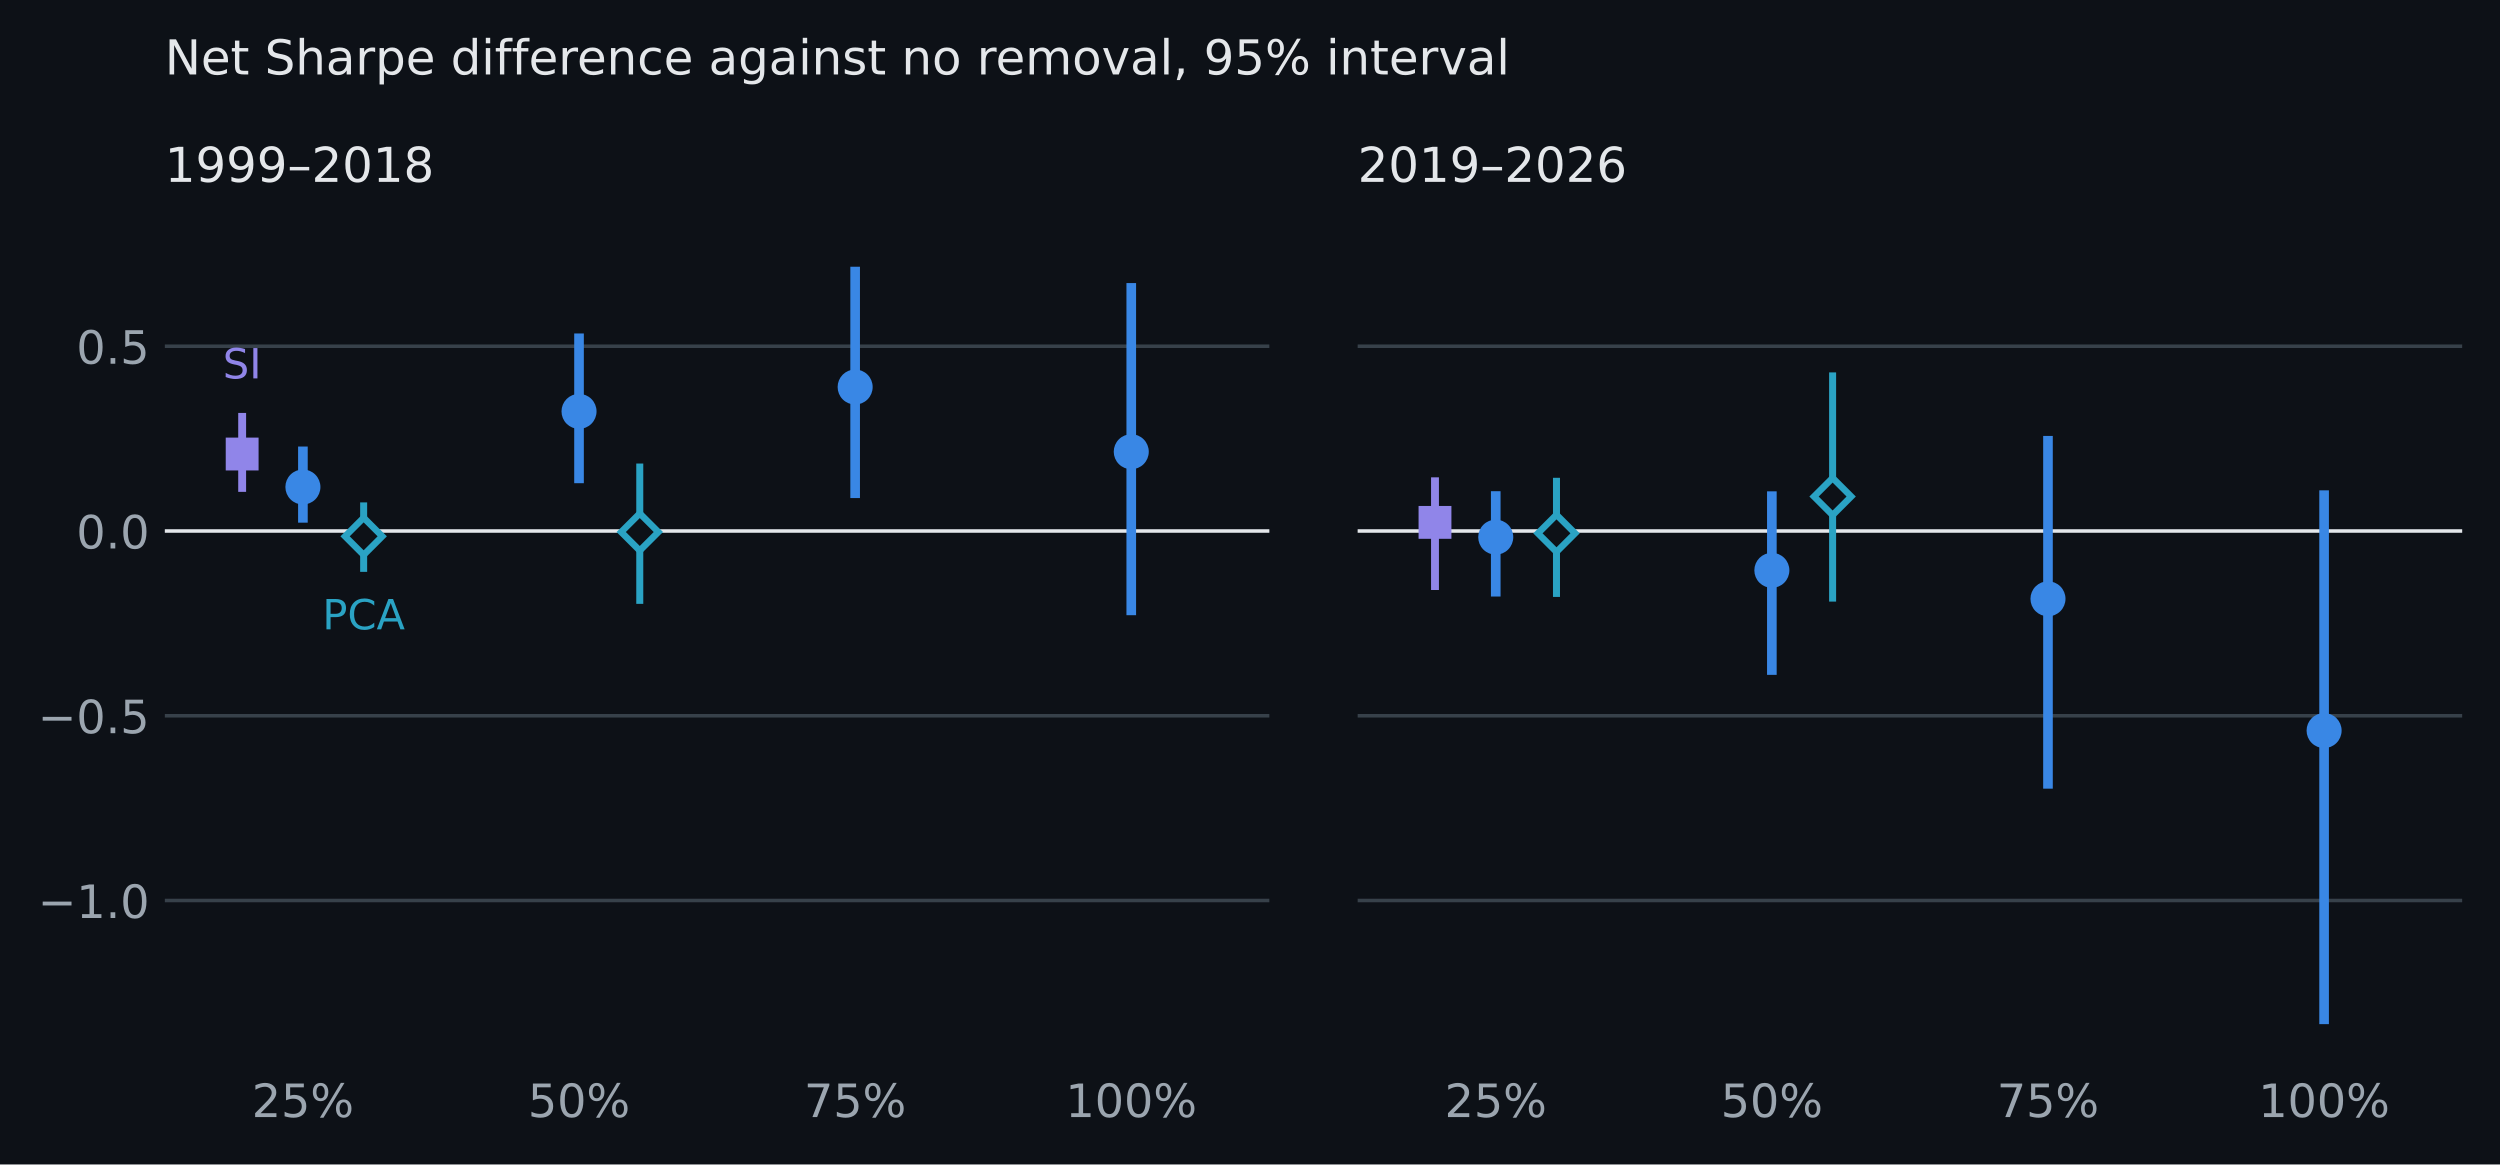
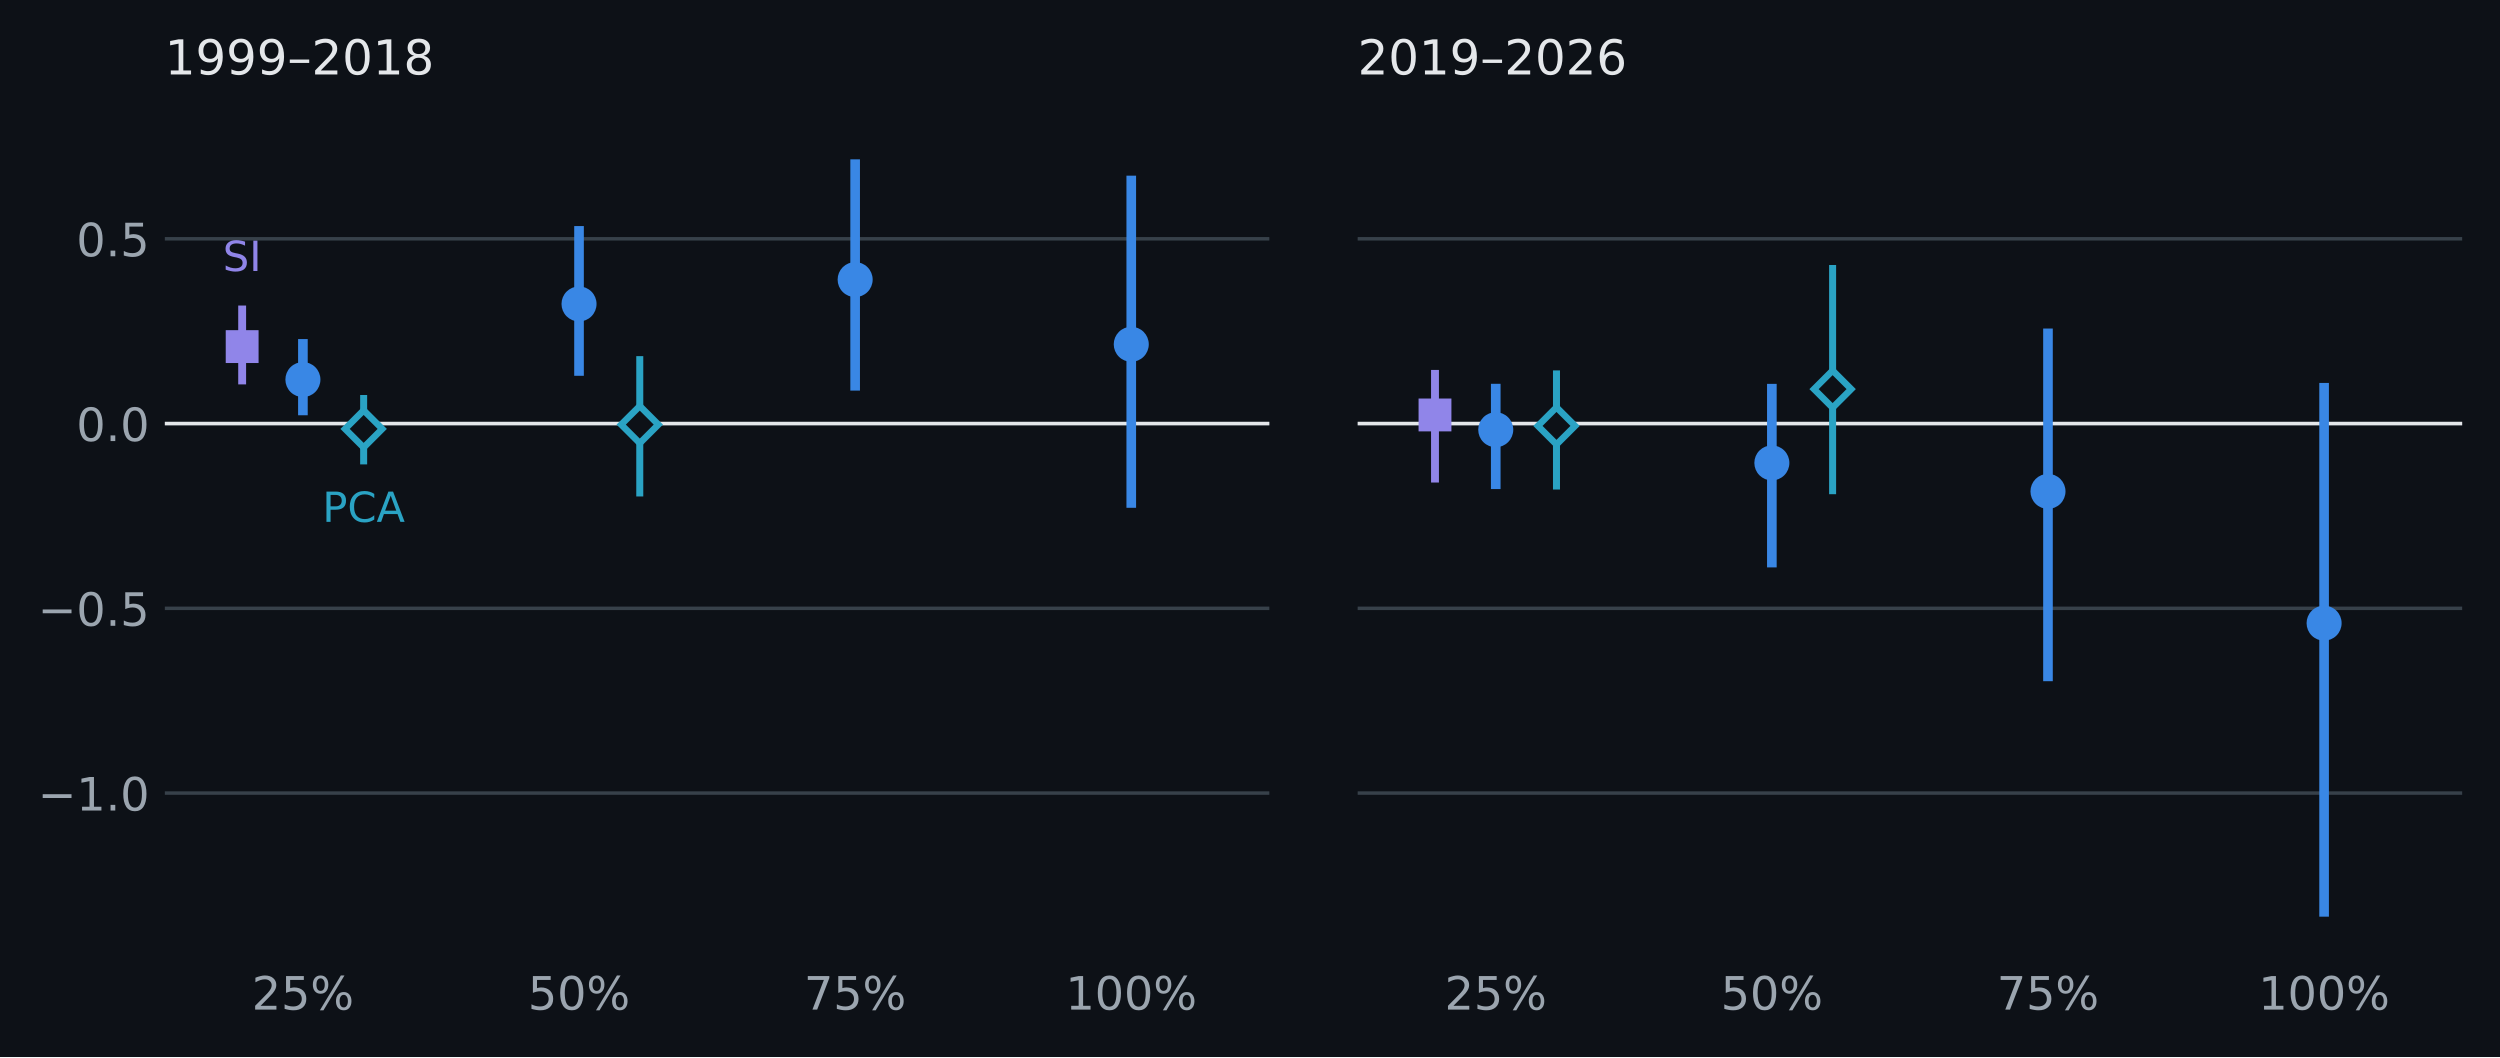
- <svg xmlns="http://www.w3.org/2000/svg" xmlns:xlink="http://www.w3.org/1999/xlink" width="570.797pt" height="265.868pt" viewBox="0 0 570.797 265.868" version="1.1">
+ <svg xmlns="http://www.w3.org/2000/svg" xmlns:xlink="http://www.w3.org/1999/xlink" width="570.797pt" height="241.34pt" viewBox="0 0 570.797 241.34" version="1.1">
  <defs>
    <style type="text/css">*{stroke-linejoin: round; stroke-linecap: butt}</style>
  </defs>
  <g id="figure_1">
    <g id="patch_1">
-       <path d="M 0 265.868 L 570.797 265.868 L 570.797 0 L 0 0 z " style="fill: #0d1117" />
+       <path d="M 0 241.34 L 570.797 241.34 L 570.797 0 L 0 0 z " style="fill: #0d1117" />
    </g>
    <g id="axes_1">
      <g id="patch_2">
-         <path d="M 37.637 243.566 L 289.81 243.566 L 289.81 49.526 L 37.637 49.526 z " style="fill: #0d1117" />
+         <path d="M 37.637 219.038 L 289.81 219.038 L 289.81 24.998 L 37.637 24.998 z " style="fill: #0d1117" />
      </g>
      <g id="matplotlib.axis_1">
        <g id="xtick_1">
          <g id="line2d_1" />
          <g id="text_1">
-             <text style="fill: #9ba5af; font: 10.5px 'DejaVu Sans', 'Arial', sans-serif; text-anchor: middle" x="69.159" y="255.044" transform="rotate(-0 69.15859 255.0443)">25%</text>
+             <text style="fill: #9ba5af; font: 10.5px 'DejaVu Sans', 'Arial', sans-serif; text-anchor: middle" x="69.159" y="230.517" transform="rotate(-0 69.15859 230.5166)">25%</text>
          </g>
        </g>
        <g id="xtick_2">
          <g id="line2d_2" />
          <g id="text_2">
-             <text style="fill: #9ba5af; font: 10.5px 'DejaVu Sans', 'Arial', sans-serif; text-anchor: middle" x="132.202" y="255.044" transform="rotate(-0 132.2019 255.0443)">50%</text>
+             <text style="fill: #9ba5af; font: 10.5px 'DejaVu Sans', 'Arial', sans-serif; text-anchor: middle" x="132.202" y="230.517" transform="rotate(-0 132.2019 230.5166)">50%</text>
          </g>
        </g>
        <g id="xtick_3">
          <g id="line2d_3" />
          <g id="text_3">
-             <text style="fill: #9ba5af; font: 10.5px 'DejaVu Sans', 'Arial', sans-serif; text-anchor: middle" x="195.245" y="255.044" transform="rotate(-0 195.2451 255.0443)">75%</text>
+             <text style="fill: #9ba5af; font: 10.5px 'DejaVu Sans', 'Arial', sans-serif; text-anchor: middle" x="195.245" y="230.517" transform="rotate(-0 195.2451 230.5166)">75%</text>
          </g>
        </g>
        <g id="xtick_4">
          <g id="line2d_4" />
          <g id="text_4">
-             <text style="fill: #9ba5af; font: 10.5px 'DejaVu Sans', 'Arial', sans-serif; text-anchor: middle" x="258.288" y="255.044" transform="rotate(-0 258.2884 255.0443)">100%</text>
+             <text style="fill: #9ba5af; font: 10.5px 'DejaVu Sans', 'Arial', sans-serif; text-anchor: middle" x="258.288" y="230.517" transform="rotate(-0 258.2884 230.5166)">100%</text>
          </g>
        </g>
      </g>
      <g id="matplotlib.axis_2">
        <g id="ytick_1">
          <g id="line2d_5">
-             <path d="M 37.637 205.602 L 289.81 205.602 " clip-path="url(#p3440c09f99)" style="fill: none; stroke: #37414a; stroke-width: 0.8; stroke-linecap: square" />
+             <path d="M 37.637 181.074 L 289.81 181.074 " clip-path="url(#pd960922379)" style="fill: none; stroke: #37414a; stroke-width: 0.8; stroke-linecap: square" />
          </g>
          <g id="line2d_6" />
          <g id="text_5">
-             <text style="fill: #9ba5af; font: 10.5px 'DejaVu Sans', 'Arial', sans-serif; text-anchor: end" x="34.137" y="209.591" transform="rotate(-0 34.13695 209.5908)">−1.0</text>
+             <text style="fill: #9ba5af; font: 10.5px 'DejaVu Sans', 'Arial', sans-serif; text-anchor: end" x="34.137" y="185.063" transform="rotate(-0 34.13695 185.0631)">−1.0</text>
          </g>
        </g>
        <g id="ytick_2">
          <g id="line2d_7">
-             <path d="M 37.637 163.419 L 289.81 163.419 " clip-path="url(#p3440c09f99)" style="fill: none; stroke: #37414a; stroke-width: 0.8; stroke-linecap: square" />
+             <path d="M 37.637 138.891 L 289.81 138.891 " clip-path="url(#pd960922379)" style="fill: none; stroke: #37414a; stroke-width: 0.8; stroke-linecap: square" />
          </g>
          <g id="line2d_8" />
          <g id="text_6">
-             <text style="fill: #9ba5af; font: 10.5px 'DejaVu Sans', 'Arial', sans-serif; text-anchor: end" x="34.137" y="167.408" transform="rotate(-0 34.13695 167.4082)">−0.5</text>
+             <text style="fill: #9ba5af; font: 10.5px 'DejaVu Sans', 'Arial', sans-serif; text-anchor: end" x="34.137" y="142.881" transform="rotate(-0 34.13695 142.8805)">−0.5</text>
          </g>
        </g>
        <g id="ytick_3">
          <g id="line2d_9">
-             <path d="M 37.637 121.236 L 289.81 121.236 " clip-path="url(#p3440c09f99)" style="fill: none; stroke: #37414a; stroke-width: 0.8; stroke-linecap: square" />
+             <path d="M 37.637 96.709 L 289.81 96.709 " clip-path="url(#pd960922379)" style="fill: none; stroke: #37414a; stroke-width: 0.8; stroke-linecap: square" />
          </g>
          <g id="line2d_10" />
          <g id="text_7">
-             <text style="fill: #9ba5af; font: 10.5px 'DejaVu Sans', 'Arial', sans-serif; text-anchor: end" x="34.137" y="125.226" transform="rotate(-0 34.13695 125.2256)">0.0</text>
+             <text style="fill: #9ba5af; font: 10.5px 'DejaVu Sans', 'Arial', sans-serif; text-anchor: end" x="34.137" y="100.698" transform="rotate(-0 34.13695 100.6979)">0.0</text>
          </g>
        </g>
        <g id="ytick_4">
          <g id="line2d_11">
-             <path d="M 37.637 79.054 L 289.81 79.054 " clip-path="url(#p3440c09f99)" style="fill: none; stroke: #37414a; stroke-width: 0.8; stroke-linecap: square" />
+             <path d="M 37.637 54.526 L 289.81 54.526 " clip-path="url(#pd960922379)" style="fill: none; stroke: #37414a; stroke-width: 0.8; stroke-linecap: square" />
          </g>
          <g id="line2d_12" />
          <g id="text_8">
-             <text style="fill: #9ba5af; font: 10.5px 'DejaVu Sans', 'Arial', sans-serif; text-anchor: end" x="34.137" y="83.043" transform="rotate(-0 34.13695 83.04294)">0.5</text>
+             <text style="fill: #9ba5af; font: 10.5px 'DejaVu Sans', 'Arial', sans-serif; text-anchor: end" x="34.137" y="58.515" transform="rotate(-0 34.13695 58.51529)">0.5</text>
          </g>
        </g>
      </g>
      <g id="line2d_13">
-         <path d="M 37.637 121.236 L 289.81 121.236 " clip-path="url(#p3440c09f99)" style="fill: none; stroke: #e4e7ea; stroke-width: 0.8; stroke-linecap: square" />
+         <path d="M 37.637 96.709 L 289.81 96.709 " clip-path="url(#pd960922379)" style="fill: none; stroke: #e4e7ea; stroke-width: 0.8; stroke-linecap: square" />
      </g>
      <g id="LineCollection_1">
-         <path d="M 69.159 119.34 L 69.159 101.945 " clip-path="url(#p3440c09f99)" style="fill: none; stroke: #3987e5; stroke-width: 2.2" />
+         <path d="M 69.159 94.813 L 69.159 77.417 " clip-path="url(#pd960922379)" style="fill: none; stroke: #3987e5; stroke-width: 2.2" />
      </g>
      <g id="LineCollection_2">
-         <path d="M 132.202 110.328 L 132.202 76.142 " clip-path="url(#p3440c09f99)" style="fill: none; stroke: #3987e5; stroke-width: 2.2" />
+         <path d="M 132.202 85.8 L 132.202 51.615 " clip-path="url(#pd960922379)" style="fill: none; stroke: #3987e5; stroke-width: 2.2" />
      </g>
      <g id="LineCollection_3">
-         <path d="M 195.245 113.712 L 195.245 60.906 " clip-path="url(#p3440c09f99)" style="fill: none; stroke: #3987e5; stroke-width: 2.2" />
+         <path d="M 195.245 89.184 L 195.245 36.379 " clip-path="url(#pd960922379)" style="fill: none; stroke: #3987e5; stroke-width: 2.2" />
      </g>
      <g id="LineCollection_4">
-         <path d="M 258.288 140.462 L 258.288 64.629 " clip-path="url(#p3440c09f99)" style="fill: none; stroke: #3987e5; stroke-width: 2.2" />
+         <path d="M 258.288 115.935 L 258.288 40.102 " clip-path="url(#pd960922379)" style="fill: none; stroke: #3987e5; stroke-width: 2.2" />
      </g>
      <g id="LineCollection_5">
-         <path d="M 83.028 130.561 L 83.028 114.714 " clip-path="url(#p3440c09f99)" style="fill: none; stroke: #2aa3c4; stroke-width: 1.6" />
+         <path d="M 83.028 106.034 L 83.028 90.186 " clip-path="url(#pd960922379)" style="fill: none; stroke: #2aa3c4; stroke-width: 1.6" />
      </g>
      <g id="LineCollection_6">
-         <path d="M 146.071 137.876 L 146.071 105.836 " clip-path="url(#p3440c09f99)" style="fill: none; stroke: #2aa3c4; stroke-width: 1.6" />
+         <path d="M 146.071 113.348 L 146.071 81.308 " clip-path="url(#pd960922379)" style="fill: none; stroke: #2aa3c4; stroke-width: 1.6" />
      </g>
      <g id="LineCollection_7">
-         <path d="M 55.289 112.299 L 55.289 94.283 " clip-path="url(#p3440c09f99)" style="fill: none; stroke: #9085e9; stroke-width: 1.8" />
+         <path d="M 55.289 87.771 L 55.289 69.755 " clip-path="url(#pd960922379)" style="fill: none; stroke: #9085e9; stroke-width: 1.8" />
      </g>
      <g id="line2d_14">
        <defs>
          <path id="m4ae3a8944f" d="M 0 3.5 C 0.928 3.5 1.819 3.131 2.475 2.475 C 3.131 1.819 3.5 0.928 3.5 0 C 3.5 -0.928 3.131 -1.819 2.475 -2.475 C 1.819 -3.131 0.928 -3.5 0 -3.5 C -0.928 -3.5 -1.819 -3.131 -2.475 -2.475 C -3.131 -1.819 -3.5 -0.928 -3.5 0 C -3.5 0.928 -3.131 1.819 -2.475 2.475 C -1.819 3.131 -0.928 3.5 0 3.5 z " style="stroke: #3987e5" />
        </defs>
-         <g clip-path="url(#p3440c09f99)">
-           <use xlink:href="#m4ae3a8944f" x="69.159" y="111.191" style="fill: #3987e5; stroke: #3987e5" />
+         <g clip-path="url(#pd960922379)">
+           <use xlink:href="#m4ae3a8944f" x="69.159" y="86.663" style="fill: #3987e5; stroke: #3987e5" />
        </g>
      </g>
      <g id="line2d_15">
-         <g clip-path="url(#p3440c09f99)">
-           <use xlink:href="#m4ae3a8944f" x="132.202" y="93.926" style="fill: #3987e5; stroke: #3987e5" />
+         <g clip-path="url(#pd960922379)">
+           <use xlink:href="#m4ae3a8944f" x="132.202" y="69.398" style="fill: #3987e5; stroke: #3987e5" />
        </g>
      </g>
      <g id="line2d_16">
-         <g clip-path="url(#p3440c09f99)">
-           <use xlink:href="#m4ae3a8944f" x="195.245" y="88.364" style="fill: #3987e5; stroke: #3987e5" />
+         <g clip-path="url(#pd960922379)">
+           <use xlink:href="#m4ae3a8944f" x="195.245" y="63.836" style="fill: #3987e5; stroke: #3987e5" />
        </g>
      </g>
      <g id="line2d_17">
-         <g clip-path="url(#p3440c09f99)">
-           <use xlink:href="#m4ae3a8944f" x="258.288" y="103.135" style="fill: #3987e5; stroke: #3987e5" />
+         <g clip-path="url(#pd960922379)">
+           <use xlink:href="#m4ae3a8944f" x="258.288" y="78.608" style="fill: #3987e5; stroke: #3987e5" />
        </g>
      </g>
      <g id="line2d_18">
        <defs>
          <path id="mb666a10048" d="M -0 4.243 L 4.243 0 L 0 -4.243 L -4.243 -0 z " style="stroke: #2aa3c4; stroke-width: 1.5; stroke-linejoin: miter" />
        </defs>
-         <g clip-path="url(#p3440c09f99)">
-           <use xlink:href="#mb666a10048" x="83.028" y="122.455" style="fill: #0d1117; stroke: #2aa3c4; stroke-width: 1.5; stroke-linejoin: miter" />
+         <g clip-path="url(#pd960922379)">
+           <use xlink:href="#mb666a10048" x="83.028" y="97.928" style="fill: #0d1117; stroke: #2aa3c4; stroke-width: 1.5; stroke-linejoin: miter" />
        </g>
      </g>
      <g id="line2d_19">
-         <g clip-path="url(#p3440c09f99)">
-           <use xlink:href="#mb666a10048" x="146.071" y="121.472" style="fill: #0d1117; stroke: #2aa3c4; stroke-width: 1.5; stroke-linejoin: miter" />
+         <g clip-path="url(#pd960922379)">
+           <use xlink:href="#mb666a10048" x="146.071" y="96.944" style="fill: #0d1117; stroke: #2aa3c4; stroke-width: 1.5; stroke-linejoin: miter" />
        </g>
      </g>
      <g id="line2d_20">
        <defs>
          <path id="ma347aa89f4" d="M -3.25 3.25 L 3.25 3.25 L 3.25 -3.25 L -3.25 -3.25 z " style="stroke: #9085e9; stroke-linejoin: miter" />
        </defs>
-         <g clip-path="url(#p3440c09f99)">
-           <use xlink:href="#ma347aa89f4" x="55.289" y="103.663" style="fill: #9085e9; stroke: #9085e9; stroke-linejoin: miter" />
+         <g clip-path="url(#pd960922379)">
+           <use xlink:href="#ma347aa89f4" x="55.289" y="79.135" style="fill: #9085e9; stroke: #9085e9; stroke-linejoin: miter" />
        </g>
      </g>
      <g id="text_9">
-         <text style="fill: #2aa3c4; font: 9.5px 'DejaVu Sans', 'Arial', sans-serif; text-anchor: middle" x="83.028" y="143.686" transform="rotate(-0 83.02811 143.6855)">PCA</text>
+         <text style="fill: #2aa3c4; font: 9.5px 'DejaVu Sans', 'Arial', sans-serif; text-anchor: middle" x="83.028" y="119.158" transform="rotate(-0 83.02811 119.1579)">PCA</text>
      </g>
      <g id="text_10">
-         <text style="fill: #9085e9; font: 9.5px 'DejaVu Sans', 'Arial', sans-serif; text-anchor: middle" x="55.289" y="86.402" transform="rotate(-0 55.28907 86.40161)">SI</text>
+         <text style="fill: #9085e9; font: 9.5px 'DejaVu Sans', 'Arial', sans-serif; text-anchor: middle" x="55.289" y="61.874" transform="rotate(-0 55.28907 61.87395)">SI</text>
      </g>
      <g id="text_11">
-         <text style="fill: #e4e7ea; font: 11px 'DejaVu Sans', 'Arial', sans-serif; text-anchor: start" x="37.637" y="41.526" transform="rotate(-0 37.63695 41.52594)">1999–2018</text>
+         <text style="fill: #e4e7ea; font: 11px 'DejaVu Sans', 'Arial', sans-serif; text-anchor: start" x="37.637" y="16.998" transform="rotate(-0 37.63695 16.99828)">1999–2018</text>
      </g>
    </g>
    <g id="axes_2">
      <g id="patch_3">
-         <path d="M 309.984 243.566 L 562.157 243.566 L 562.157 49.526 L 309.984 49.526 z " style="fill: #0d1117" />
+         <path d="M 309.984 219.038 L 562.157 219.038 L 562.157 24.998 L 309.984 24.998 z " style="fill: #0d1117" />
      </g>
      <g id="matplotlib.axis_3">
        <g id="xtick_5">
          <g id="line2d_21" />
          <g id="text_12">
-             <text style="fill: #9ba5af; font: 10.5px 'DejaVu Sans', 'Arial', sans-serif; text-anchor: middle" x="341.506" y="255.044" transform="rotate(-0 341.5055 255.0443)">25%</text>
+             <text style="fill: #9ba5af; font: 10.5px 'DejaVu Sans', 'Arial', sans-serif; text-anchor: middle" x="341.506" y="230.517" transform="rotate(-0 341.5055 230.5166)">25%</text>
          </g>
        </g>
        <g id="xtick_6">
          <g id="line2d_22" />
          <g id="text_13">
-             <text style="fill: #9ba5af; font: 10.5px 'DejaVu Sans', 'Arial', sans-serif; text-anchor: middle" x="404.549" y="255.044" transform="rotate(-0 404.5488 255.0443)">50%</text>
+             <text style="fill: #9ba5af; font: 10.5px 'DejaVu Sans', 'Arial', sans-serif; text-anchor: middle" x="404.549" y="230.517" transform="rotate(-0 404.5488 230.5166)">50%</text>
          </g>
        </g>
        <g id="xtick_7">
          <g id="line2d_23" />
          <g id="text_14">
-             <text style="fill: #9ba5af; font: 10.5px 'DejaVu Sans', 'Arial', sans-serif; text-anchor: middle" x="467.592" y="255.044" transform="rotate(-0 467.592 255.0443)">75%</text>
+             <text style="fill: #9ba5af; font: 10.5px 'DejaVu Sans', 'Arial', sans-serif; text-anchor: middle" x="467.592" y="230.517" transform="rotate(-0 467.592 230.5166)">75%</text>
          </g>
        </g>
        <g id="xtick_8">
          <g id="line2d_24" />
          <g id="text_15">
-             <text style="fill: #9ba5af; font: 10.5px 'DejaVu Sans', 'Arial', sans-serif; text-anchor: middle" x="530.635" y="255.044" transform="rotate(-0 530.6353 255.0443)">100%</text>
+             <text style="fill: #9ba5af; font: 10.5px 'DejaVu Sans', 'Arial', sans-serif; text-anchor: middle" x="530.635" y="230.517" transform="rotate(-0 530.6353 230.5166)">100%</text>
          </g>
        </g>
      </g>
      <g id="matplotlib.axis_4">
        <g id="ytick_5">
          <g id="line2d_25">
-             <path d="M 309.984 205.602 L 562.157 205.602 " clip-path="url(#p80a52d034c)" style="fill: none; stroke: #37414a; stroke-width: 0.8; stroke-linecap: square" />
+             <path d="M 309.984 181.074 L 562.157 181.074 " clip-path="url(#p34d44f6e2e)" style="fill: none; stroke: #37414a; stroke-width: 0.8; stroke-linecap: square" />
          </g>
          <g id="line2d_26" />
        </g>
        <g id="ytick_6">
          <g id="line2d_27">
-             <path d="M 309.984 163.419 L 562.157 163.419 " clip-path="url(#p80a52d034c)" style="fill: none; stroke: #37414a; stroke-width: 0.8; stroke-linecap: square" />
+             <path d="M 309.984 138.891 L 562.157 138.891 " clip-path="url(#p34d44f6e2e)" style="fill: none; stroke: #37414a; stroke-width: 0.8; stroke-linecap: square" />
          </g>
          <g id="line2d_28" />
        </g>
        <g id="ytick_7">
          <g id="line2d_29">
-             <path d="M 309.984 121.236 L 562.157 121.236 " clip-path="url(#p80a52d034c)" style="fill: none; stroke: #37414a; stroke-width: 0.8; stroke-linecap: square" />
+             <path d="M 309.984 96.709 L 562.157 96.709 " clip-path="url(#p34d44f6e2e)" style="fill: none; stroke: #37414a; stroke-width: 0.8; stroke-linecap: square" />
          </g>
          <g id="line2d_30" />
        </g>
        <g id="ytick_8">
          <g id="line2d_31">
-             <path d="M 309.984 79.054 L 562.157 79.054 " clip-path="url(#p80a52d034c)" style="fill: none; stroke: #37414a; stroke-width: 0.8; stroke-linecap: square" />
+             <path d="M 309.984 54.526 L 562.157 54.526 " clip-path="url(#p34d44f6e2e)" style="fill: none; stroke: #37414a; stroke-width: 0.8; stroke-linecap: square" />
          </g>
          <g id="line2d_32" />
        </g>
      </g>
      <g id="line2d_33">
-         <path d="M 309.984 121.236 L 562.157 121.236 " clip-path="url(#p80a52d034c)" style="fill: none; stroke: #e4e7ea; stroke-width: 0.8; stroke-linecap: square" />
+         <path d="M 309.984 96.709 L 562.157 96.709 " clip-path="url(#p34d44f6e2e)" style="fill: none; stroke: #e4e7ea; stroke-width: 0.8; stroke-linecap: square" />
      </g>
      <g id="LineCollection_8">
-         <path d="M 341.506 136.198 L 341.506 112.154 " clip-path="url(#p80a52d034c)" style="fill: none; stroke: #3987e5; stroke-width: 2.2" />
+         <path d="M 341.506 111.67 L 341.506 87.626 " clip-path="url(#p34d44f6e2e)" style="fill: none; stroke: #3987e5; stroke-width: 2.2" />
      </g>
      <g id="LineCollection_9">
-         <path d="M 404.549 154.082 L 404.549 112.176 " clip-path="url(#p80a52d034c)" style="fill: none; stroke: #3987e5; stroke-width: 2.2" />
+         <path d="M 404.549 129.555 L 404.549 87.648 " clip-path="url(#p34d44f6e2e)" style="fill: none; stroke: #3987e5; stroke-width: 2.2" />
      </g>
      <g id="LineCollection_10">
-         <path d="M 467.592 180.064 L 467.592 99.532 " clip-path="url(#p80a52d034c)" style="fill: none; stroke: #3987e5; stroke-width: 2.2" />
+         <path d="M 467.592 155.536 L 467.592 75.005 " clip-path="url(#p34d44f6e2e)" style="fill: none; stroke: #3987e5; stroke-width: 2.2" />
      </g>
      <g id="LineCollection_11">
-         <path d="M 530.635 233.822 L 530.635 111.958 " clip-path="url(#p80a52d034c)" style="fill: none; stroke: #3987e5; stroke-width: 2.2" />
+         <path d="M 530.635 209.294 L 530.635 87.431 " clip-path="url(#p34d44f6e2e)" style="fill: none; stroke: #3987e5; stroke-width: 2.2" />
      </g>
      <g id="LineCollection_12">
-         <path d="M 355.375 136.291 L 355.375 109.094 " clip-path="url(#p80a52d034c)" style="fill: none; stroke: #2aa3c4; stroke-width: 1.6" />
+         <path d="M 355.375 111.763 L 355.375 84.566 " clip-path="url(#p34d44f6e2e)" style="fill: none; stroke: #2aa3c4; stroke-width: 1.6" />
      </g>
      <g id="LineCollection_13">
-         <path d="M 418.418 137.362 L 418.418 85.026 " clip-path="url(#p80a52d034c)" style="fill: none; stroke: #2aa3c4; stroke-width: 1.6" />
+         <path d="M 418.418 112.834 L 418.418 60.498 " clip-path="url(#p34d44f6e2e)" style="fill: none; stroke: #2aa3c4; stroke-width: 1.6" />
      </g>
      <g id="LineCollection_14">
-         <path d="M 327.636 134.703 L 327.636 108.985 " clip-path="url(#p80a52d034c)" style="fill: none; stroke: #9085e9; stroke-width: 1.8" />
+         <path d="M 327.636 110.175 L 327.636 84.458 " clip-path="url(#p34d44f6e2e)" style="fill: none; stroke: #9085e9; stroke-width: 1.8" />
      </g>
      <g id="line2d_34">
-         <g clip-path="url(#p80a52d034c)">
-           <use xlink:href="#m4ae3a8944f" x="341.506" y="122.642" style="fill: #3987e5; stroke: #3987e5" />
+         <g clip-path="url(#p34d44f6e2e)">
+           <use xlink:href="#m4ae3a8944f" x="341.506" y="98.115" style="fill: #3987e5; stroke: #3987e5" />
        </g>
      </g>
      <g id="line2d_35">
-         <g clip-path="url(#p80a52d034c)">
-           <use xlink:href="#m4ae3a8944f" x="404.549" y="130.218" style="fill: #3987e5; stroke: #3987e5" />
+         <g clip-path="url(#p34d44f6e2e)">
+           <use xlink:href="#m4ae3a8944f" x="404.549" y="105.69" style="fill: #3987e5; stroke: #3987e5" />
        </g>
      </g>
      <g id="line2d_36">
-         <g clip-path="url(#p80a52d034c)">
-           <use xlink:href="#m4ae3a8944f" x="467.592" y="136.72" style="fill: #3987e5; stroke: #3987e5" />
+         <g clip-path="url(#p34d44f6e2e)">
+           <use xlink:href="#m4ae3a8944f" x="467.592" y="112.192" style="fill: #3987e5; stroke: #3987e5" />
        </g>
      </g>
      <g id="line2d_37">
-         <g clip-path="url(#p80a52d034c)">
-           <use xlink:href="#m4ae3a8944f" x="530.635" y="166.805" style="fill: #3987e5; stroke: #3987e5" />
+         <g clip-path="url(#p34d44f6e2e)">
+           <use xlink:href="#m4ae3a8944f" x="530.635" y="142.278" style="fill: #3987e5; stroke: #3987e5" />
        </g>
      </g>
      <g id="line2d_38">
-         <g clip-path="url(#p80a52d034c)">
-           <use xlink:href="#mb666a10048" x="355.375" y="121.769" style="fill: #0d1117; stroke: #2aa3c4; stroke-width: 1.5; stroke-linejoin: miter" />
+         <g clip-path="url(#p34d44f6e2e)">
+           <use xlink:href="#mb666a10048" x="355.375" y="97.242" style="fill: #0d1117; stroke: #2aa3c4; stroke-width: 1.5; stroke-linejoin: miter" />
        </g>
      </g>
      <g id="line2d_39">
-         <g clip-path="url(#p80a52d034c)">
-           <use xlink:href="#mb666a10048" x="418.418" y="113.369" style="fill: #0d1117; stroke: #2aa3c4; stroke-width: 1.5; stroke-linejoin: miter" />
+         <g clip-path="url(#p34d44f6e2e)">
+           <use xlink:href="#mb666a10048" x="418.418" y="88.842" style="fill: #0d1117; stroke: #2aa3c4; stroke-width: 1.5; stroke-linejoin: miter" />
        </g>
      </g>
      <g id="line2d_40">
-         <g clip-path="url(#p80a52d034c)">
-           <use xlink:href="#ma347aa89f4" x="327.636" y="119.27" style="fill: #9085e9; stroke: #9085e9; stroke-linejoin: miter" />
+         <g clip-path="url(#p34d44f6e2e)">
+           <use xlink:href="#ma347aa89f4" x="327.636" y="94.742" style="fill: #9085e9; stroke: #9085e9; stroke-linejoin: miter" />
        </g>
      </g>
      <g id="text_16">
-         <text style="fill: #e4e7ea; font: 11px 'DejaVu Sans', 'Arial', sans-serif; text-anchor: start" x="309.984" y="41.526" transform="rotate(-0 309.9839 41.52594)">2019–2026</text>
-       </g>
-     </g>
-     <g id="text_17">
-       <text style="fill: #e4e7ea; font: 11px 'DejaVu Sans', 'Arial', sans-serif; text-anchor: start" x="37.637" y="16.998" transform="rotate(-0 37.63695 16.99828)">Net Sharpe difference against no removal, 95% interval</text>
+         <text style="fill: #e4e7ea; font: 11px 'DejaVu Sans', 'Arial', sans-serif; text-anchor: start" x="309.984" y="16.998" transform="rotate(-0 309.9839 16.99828)">2019–2026</text>
+       </g>
    </g>
  </g>
  <defs>
-     <clipPath id="p3440c09f99">
-       <rect x="37.637" y="49.526" width="252.173" height="194.04" />
+     <clipPath id="pd960922379">
+       <rect x="37.637" y="24.998" width="252.173" height="194.04" />
    </clipPath>
-     <clipPath id="p80a52d034c">
-       <rect x="309.984" y="49.526" width="252.173" height="194.04" />
+     <clipPath id="p34d44f6e2e">
+       <rect x="309.984" y="24.998" width="252.173" height="194.04" />
    </clipPath>
  </defs>
</svg>
